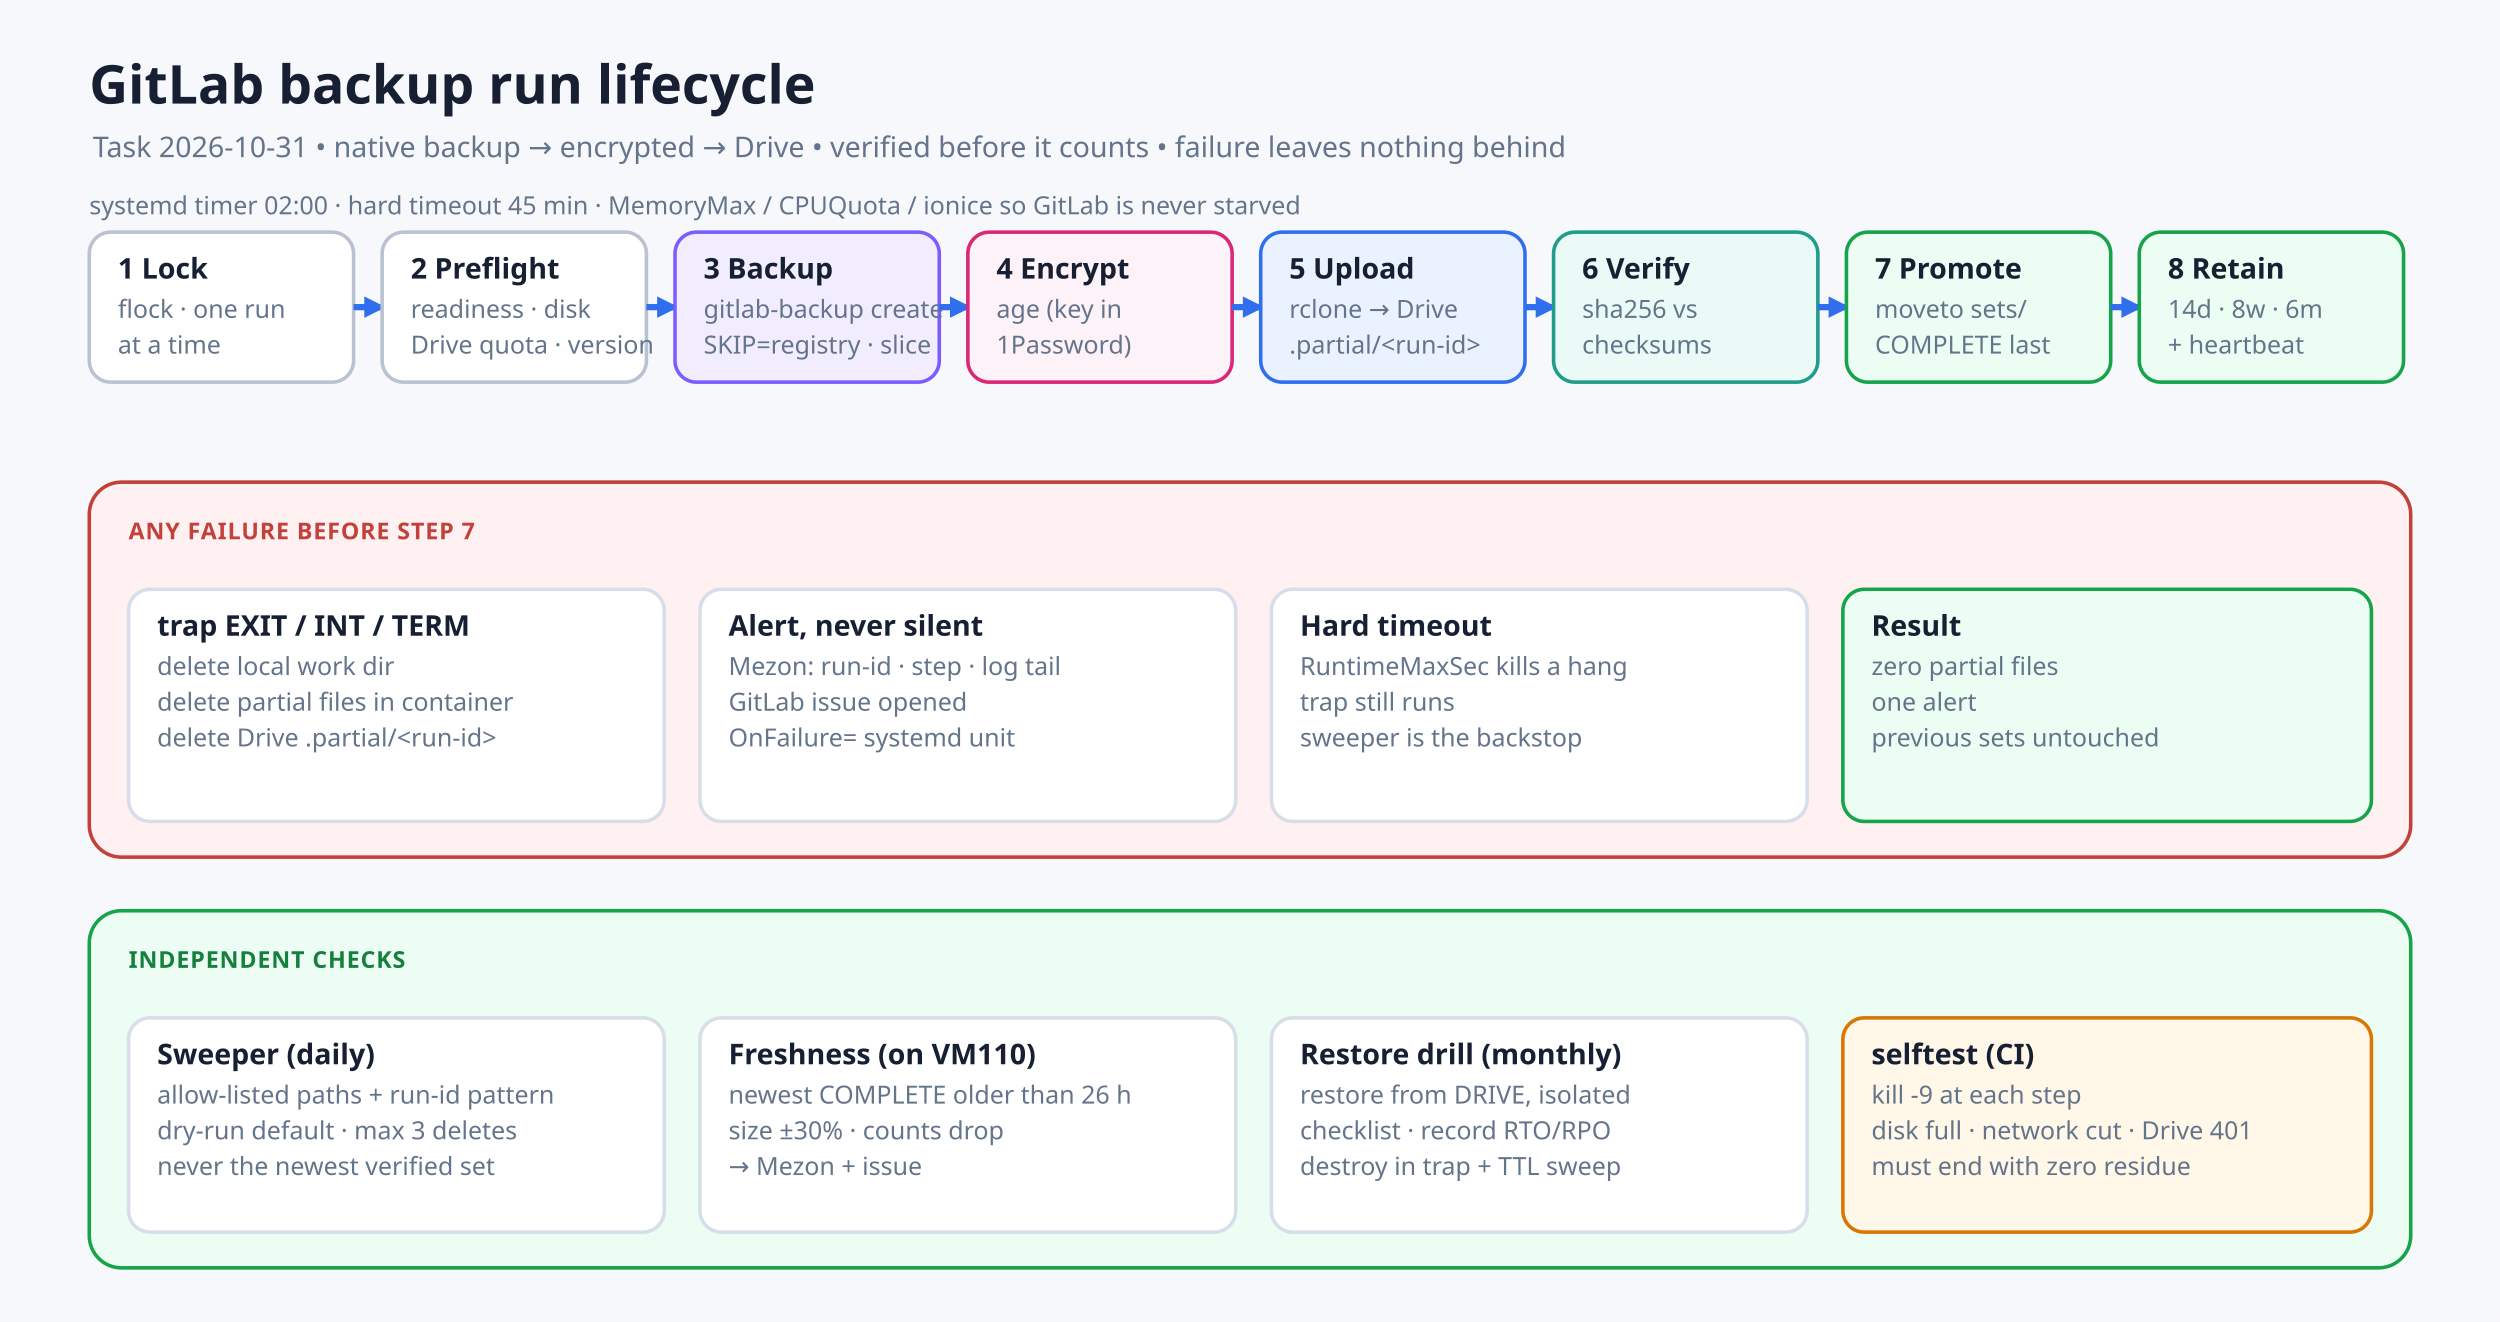
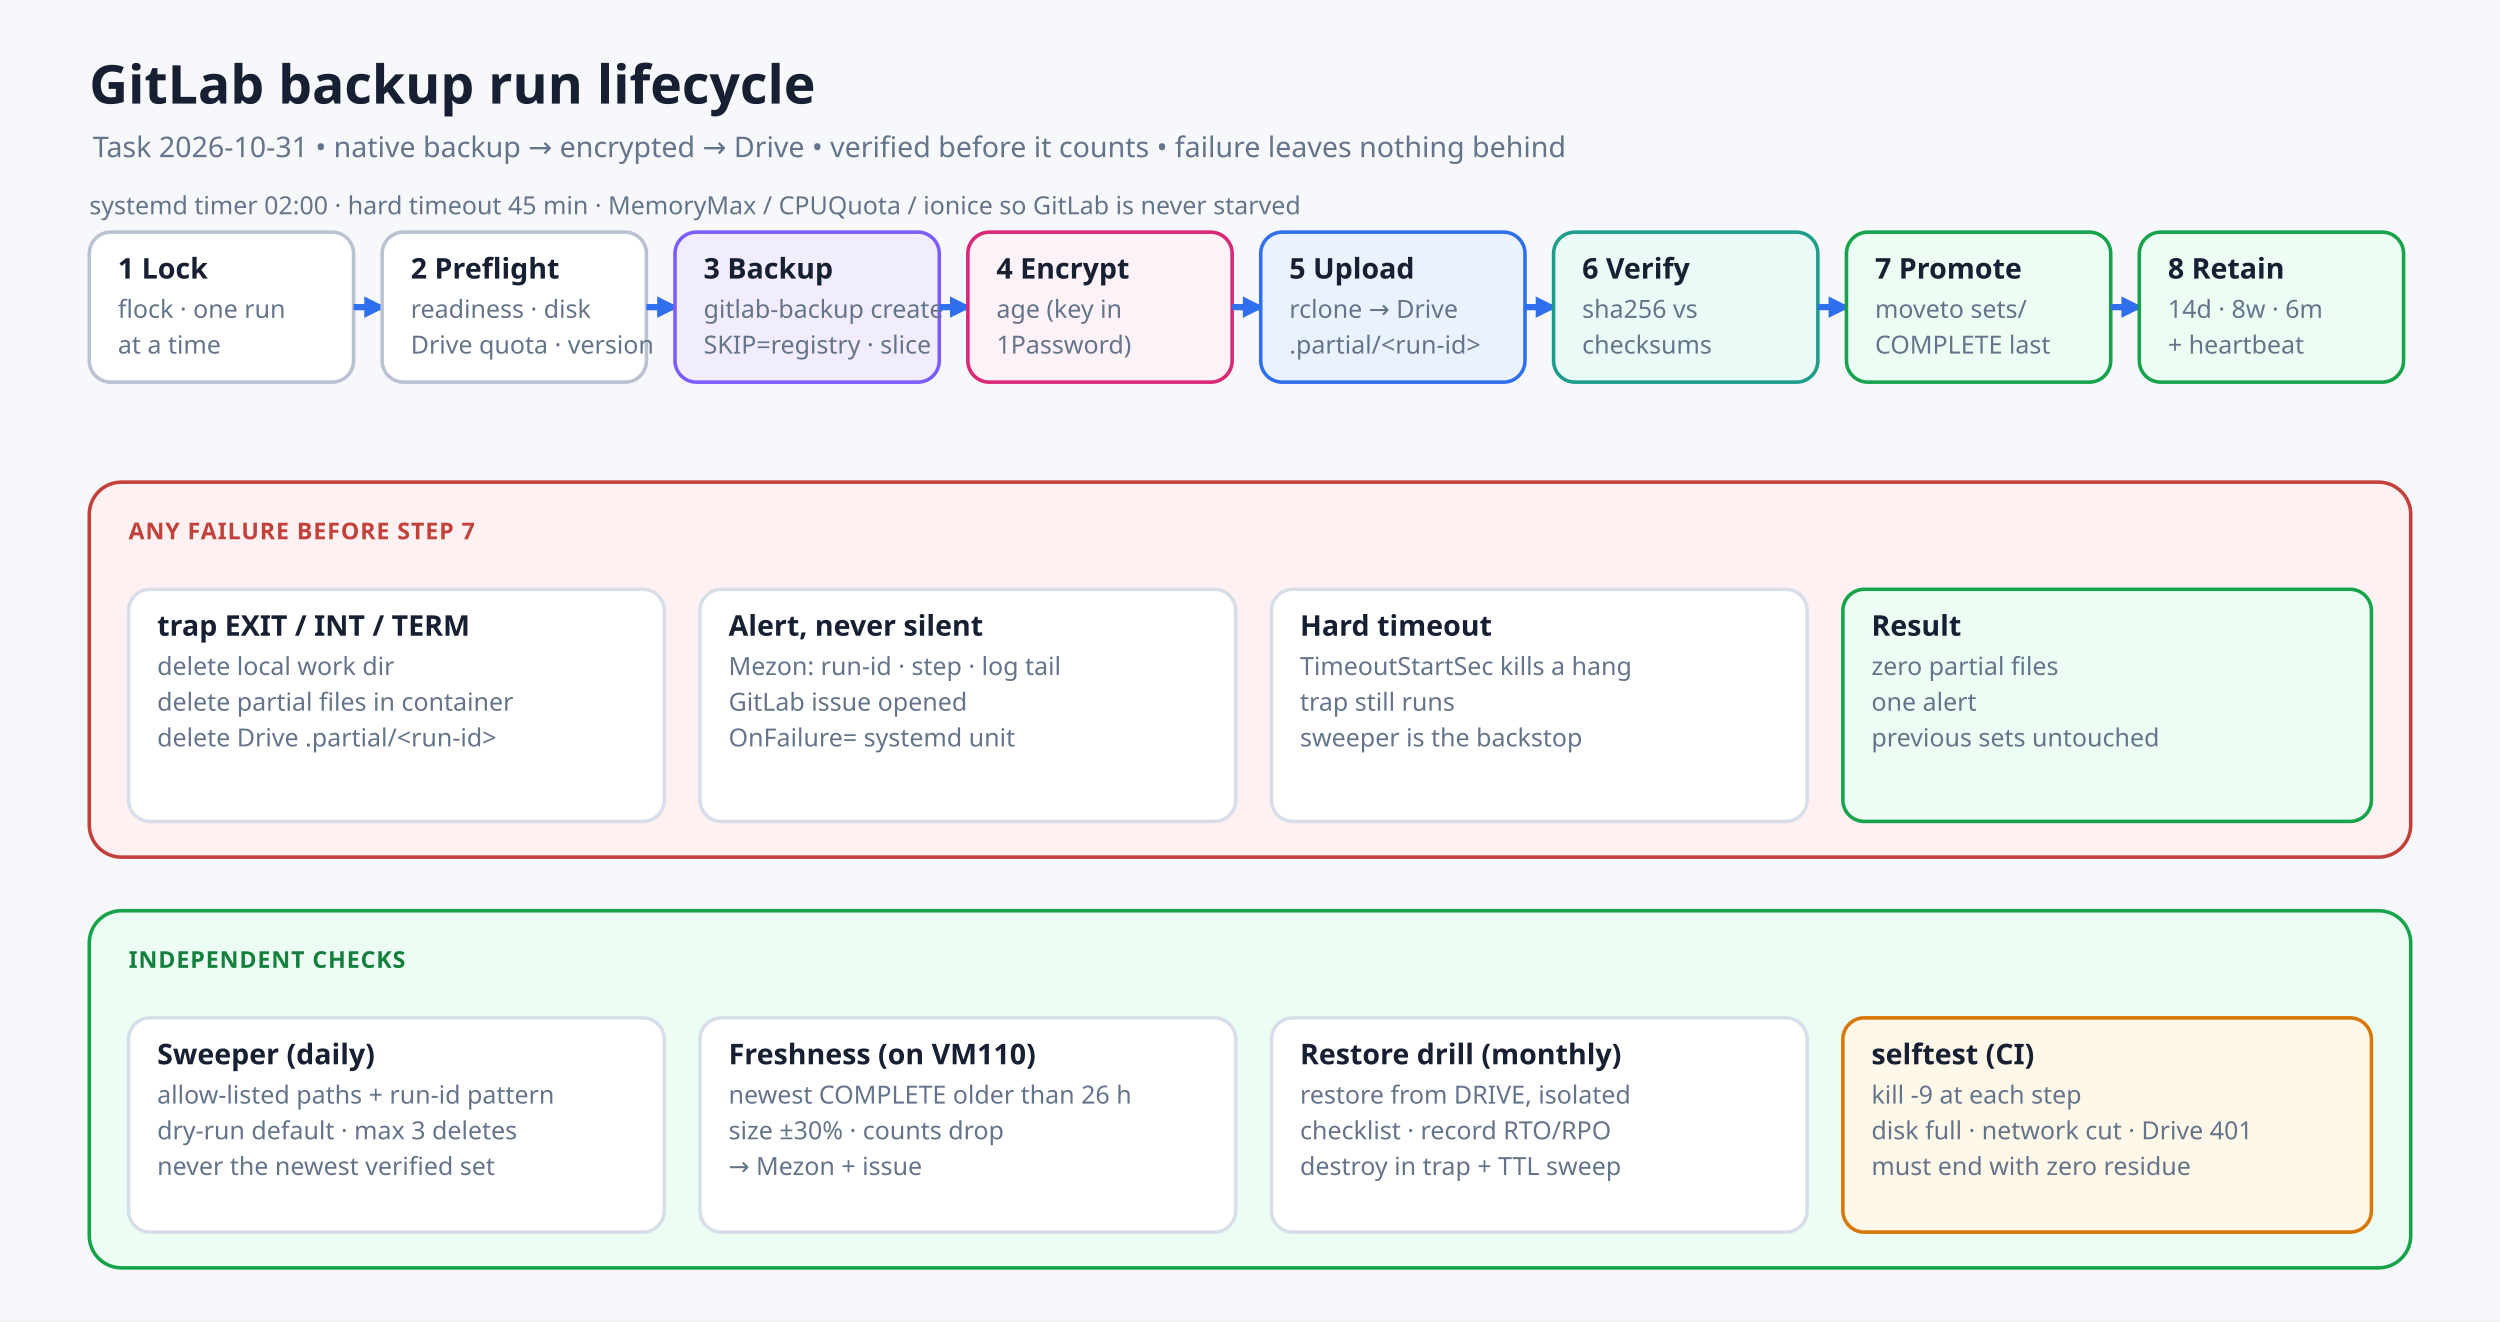
<svg xmlns="http://www.w3.org/2000/svg" width="1400" height="740" viewBox="0 0 1400 740" role="img" aria-labelledby="title desc">
  <defs>
    <marker id="a-blue" markerWidth="12" markerHeight="12" refX="10" refY="6" orient="auto" markerUnits="userSpaceOnUse">
      <path d="M0,0 L12,6 L0,12 Z" fill="#2f6fed" />
    </marker>
    <marker id="a-green" markerWidth="12" markerHeight="12" refX="10" refY="6" orient="auto" markerUnits="userSpaceOnUse">
      <path d="M0,0 L12,6 L0,12 Z" fill="#1f9d8b" />
    </marker>
    <marker id="a-ok" markerWidth="12" markerHeight="12" refX="10" refY="6" orient="auto" markerUnits="userSpaceOnUse">
      <path d="M0,0 L12,6 L0,12 Z" fill="#16a34a" />
    </marker>
    <marker id="a-red" markerWidth="12" markerHeight="12" refX="10" refY="6" orient="auto" markerUnits="userSpaceOnUse">
      <path d="M0,0 L12,6 L0,12 Z" fill="#c2413b" />
    </marker>
    <marker id="a-purple" markerWidth="12" markerHeight="12" refX="10" refY="6" orient="auto" markerUnits="userSpaceOnUse">
      <path d="M0,0 L12,6 L0,12 Z" fill="#7c5cfc" />
    </marker>
    <marker id="a-pink" markerWidth="12" markerHeight="12" refX="10" refY="6" orient="auto" markerUnits="userSpaceOnUse">
      <path d="M0,0 L12,6 L0,12 Z" fill="#db2777" />
    </marker>
    <marker id="a-muted" markerWidth="12" markerHeight="12" refX="10" refY="6" orient="auto" markerUnits="userSpaceOnUse">
      <path d="M0,0 L12,6 L0,12 Z" fill="#7b8798" />
    </marker>
    <style>
.bg{fill:#f7f8fb}.ink{fill:#172033}.muted{fill:#64748b}.white{fill:#fff}
.small{font:14px sans-serif}.tiny{font:12.5px sans-serif}.body{font:16px sans-serif}.bold{font:700 16px sans-serif}
.head{font:700 21px sans-serif}.title{font:700 30px sans-serif}.pill{font:700 13px sans-serif;letter-spacing:.5px}
.card{stroke-width:2}.edge{fill:#eaf2ff;stroke:#2f6fed}.data{fill:#eafaf6;stroke:#1f9d8b}
.compute{fill:#f1edff;stroke:#7c5cfc}.host{fill:#fff;stroke:#b8c2d1}.note{fill:#fff7e8;stroke:#d97706}
.retired{fill:#fff1f1;stroke:#c2413b}.ops{fill:#ecfdf3;stroke:#16a34a}.ctrl{fill:#fdf2f8;stroke:#db2777}
.flow{fill:none;stroke:#2f6fed;stroke-width:3.5;marker-end:url(#a-blue)}
.dflow{fill:none;stroke:#1f9d8b;stroke-width:3.5;marker-end:url(#a-green)}
.gflow{fill:none;stroke:#16a34a;stroke-width:3.5;marker-end:url(#a-ok)}
.rflow{fill:none;stroke:#c2413b;stroke-width:3;stroke-dasharray:8 7;marker-end:url(#a-red)}
.pflow{fill:none;stroke:#7c5cfc;stroke-width:3.5;marker-end:url(#a-purple)}
.kflow{fill:none;stroke:#db2777;stroke-width:3.5;marker-end:url(#a-pink)}
.dashed{fill:none;stroke:#7b8798;stroke-width:3;stroke-dasharray:9 8;marker-end:url(#a-muted)}
</style>
  </defs>
  <rect class="bg" width="1400" height="740" />
  <text class="title ink" x="50" y="58">GitLab backup run lifecycle</text>
  <text class="body muted" x="52" y="88">Task 2026-10-31 • native backup → encrypted → Drive • verified before it counts • failure leaves nothing behind</text>
  <rect class="host card" x="50" y="130" width="148" height="84" rx="12" />
  <text class="bold ink" x="66" y="156">1 Lock</text>
  <text class="small muted" x="66" y="178">flock · one run</text>
  <text class="small muted" x="66" y="198">at a time</text>
  <path class="flow" d="M198 172 H214" />
  <rect class="host card" x="214" y="130" width="148" height="84" rx="12" />
  <text class="bold ink" x="230" y="156">2 Preflight</text>
  <text class="small muted" x="230" y="178">readiness · disk</text>
  <text class="small muted" x="230" y="198">Drive quota · version</text>
  <path class="flow" d="M362 172 H378" />
  <rect class="compute card" x="378" y="130" width="148" height="84" rx="12" />
  <text class="bold ink" x="394" y="156">3 Backup</text>
  <text class="small muted" x="394" y="178">gitlab-backup create</text>
  <text class="small muted" x="394" y="198">SKIP=registry · slice</text>
  <path class="flow" d="M526 172 H542" />
  <rect class="ctrl card" x="542" y="130" width="148" height="84" rx="12" />
  <text class="bold ink" x="558" y="156">4 Encrypt</text>
  <text class="small muted" x="558" y="178">age (key in</text>
  <text class="small muted" x="558" y="198">1Password)</text>
  <path class="flow" d="M690 172 H706" />
  <rect class="edge card" x="706" y="130" width="148" height="84" rx="12" />
  <text class="bold ink" x="722" y="156">5 Upload</text>
  <text class="small muted" x="722" y="178">rclone → Drive</text>
  <text class="small muted" x="722" y="198">.partial/&lt;run-id&gt;</text>
  <path class="flow" d="M854 172 H870" />
  <rect class="data card" x="870" y="130" width="148" height="84" rx="12" />
  <text class="bold ink" x="886" y="156">6 Verify</text>
  <text class="small muted" x="886" y="178">sha256 vs</text>
  <text class="small muted" x="886" y="198">checksums</text>
  <path class="flow" d="M1018 172 H1034" />
  <rect class="ops card" x="1034" y="130" width="148" height="84" rx="12" />
  <text class="bold ink" x="1050" y="156">7 Promote</text>
  <text class="small muted" x="1050" y="178">moveto sets/</text>
  <text class="small muted" x="1050" y="198">COMPLETE last</text>
  <path class="flow" d="M1182 172 H1198" />
  <rect class="ops card" x="1198" y="130" width="148" height="84" rx="12" />
  <text class="bold ink" x="1214" y="156">8 Retain</text>
  <text class="small muted" x="1214" y="178">14d · 8w · 6m</text>
  <text class="small muted" x="1214" y="198">+ heartbeat</text>
  <text class="small muted" x="50" y="120">systemd timer 02:00 · hard timeout 45 min · MemoryMax / CPUQuota / ionice so GitLab is never starved</text>
  <rect class="retired card" x="50" y="270" width="1300" height="210" rx="18" />
  <text class="pill" x="72" y="302" fill="#c2413b">ANY FAILURE BEFORE STEP 7</text>
  <rect class="white card" stroke="#d8dee9" x="72" y="330" width="300" height="130" rx="12" />
  <text class="bold ink" x="88" y="356">trap EXIT / INT / TERM</text>
  <text class="small muted" x="88" y="378">delete local work dir</text>
  <text class="small muted" x="88" y="398">delete partial files in container</text>
  <text class="small muted" x="88" y="418">delete Drive .partial/&lt;run-id&gt;</text>
  <rect class="white card" stroke="#d8dee9" x="392" y="330" width="300" height="130" rx="12" />
  <text class="bold ink" x="408" y="356">Alert, never silent</text>
  <text class="small muted" x="408" y="378">Mezon: run-id · step · log tail</text>
  <text class="small muted" x="408" y="398">GitLab issue opened</text>
  <text class="small muted" x="408" y="418">OnFailure= systemd unit</text>
  <rect class="white card" stroke="#d8dee9" x="712" y="330" width="300" height="130" rx="12" />
  <text class="bold ink" x="728" y="356">Hard timeout</text>
-   <text class="small muted" x="728" y="378">RuntimeMaxSec kills a hang</text>
+   <text class="small muted" x="728" y="378">TimeoutStartSec kills a hang</text>
  <text class="small muted" x="728" y="398">trap still runs</text>
  <text class="small muted" x="728" y="418">sweeper is the backstop</text>
  <rect class="ops card" x="1032" y="330" width="296" height="130" rx="12" />
  <text class="bold ink" x="1048" y="356">Result</text>
  <text class="small muted" x="1048" y="378">zero partial files</text>
  <text class="small muted" x="1048" y="398">one alert</text>
  <text class="small muted" x="1048" y="418">previous sets untouched</text>
  <rect class="ops card" x="50" y="510" width="1300" height="200" rx="18" />
  <text class="pill" x="72" y="542" fill="#15803d">INDEPENDENT CHECKS</text>
  <rect class="white card" stroke="#d8dee9" x="72" y="570" width="300" height="120" rx="12" />
  <text class="bold ink" x="88" y="596">Sweeper (daily)</text>
  <text class="small muted" x="88" y="618">allow-listed paths + run-id pattern</text>
  <text class="small muted" x="88" y="638">dry-run default · max 3 deletes</text>
  <text class="small muted" x="88" y="658">never the newest verified set</text>
  <rect class="white card" stroke="#d8dee9" x="392" y="570" width="300" height="120" rx="12" />
  <text class="bold ink" x="408" y="596">Freshness (on VM110)</text>
  <text class="small muted" x="408" y="618">newest COMPLETE older than 26 h</text>
  <text class="small muted" x="408" y="638">size ±30% · counts drop</text>
  <text class="small muted" x="408" y="658">→ Mezon + issue</text>
  <rect class="white card" stroke="#d8dee9" x="712" y="570" width="300" height="120" rx="12" />
  <text class="bold ink" x="728" y="596">Restore drill (monthly)</text>
  <text class="small muted" x="728" y="618">restore from DRIVE, isolated</text>
  <text class="small muted" x="728" y="638">checklist · record RTO/RPO</text>
  <text class="small muted" x="728" y="658">destroy in trap + TTL sweep</text>
  <rect class="note card" x="1032" y="570" width="296" height="120" rx="12" />
  <text class="bold ink" x="1048" y="596">selftest (CI)</text>
  <text class="small muted" x="1048" y="618">kill -9 at each step</text>
  <text class="small muted" x="1048" y="638">disk full · network cut · Drive 401</text>
  <text class="small muted" x="1048" y="658">must end with zero residue</text>
</svg>
